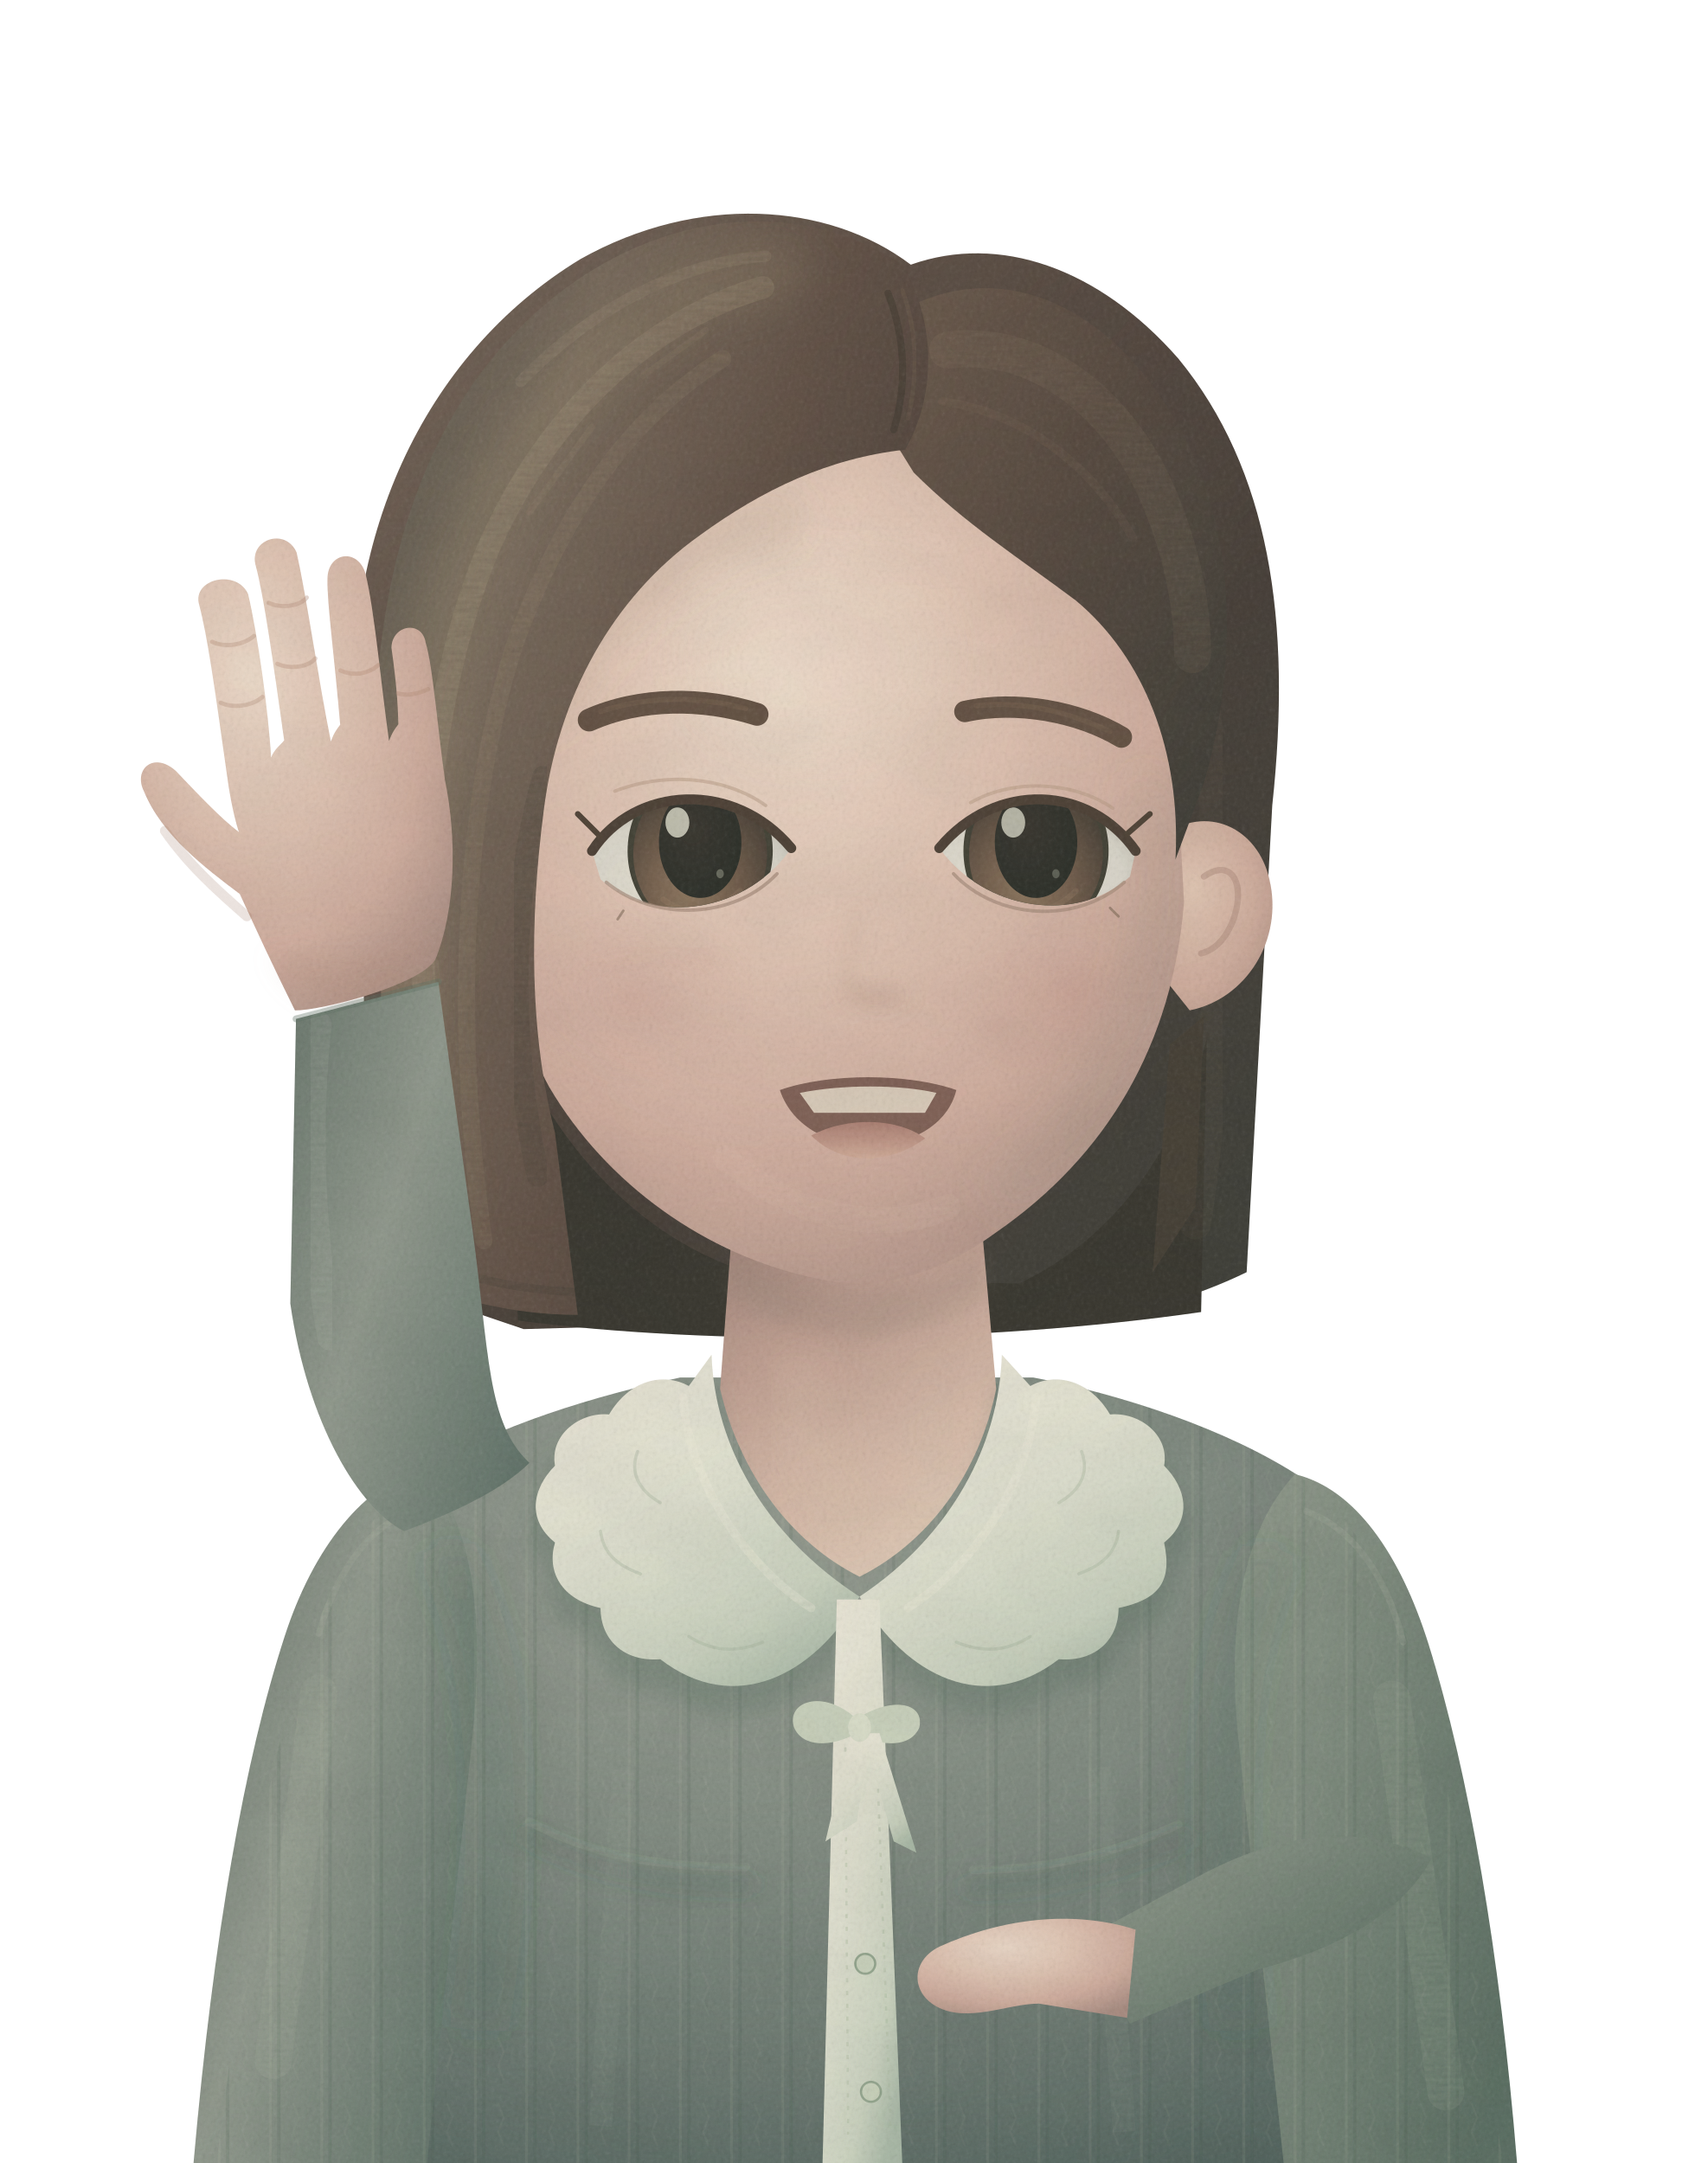
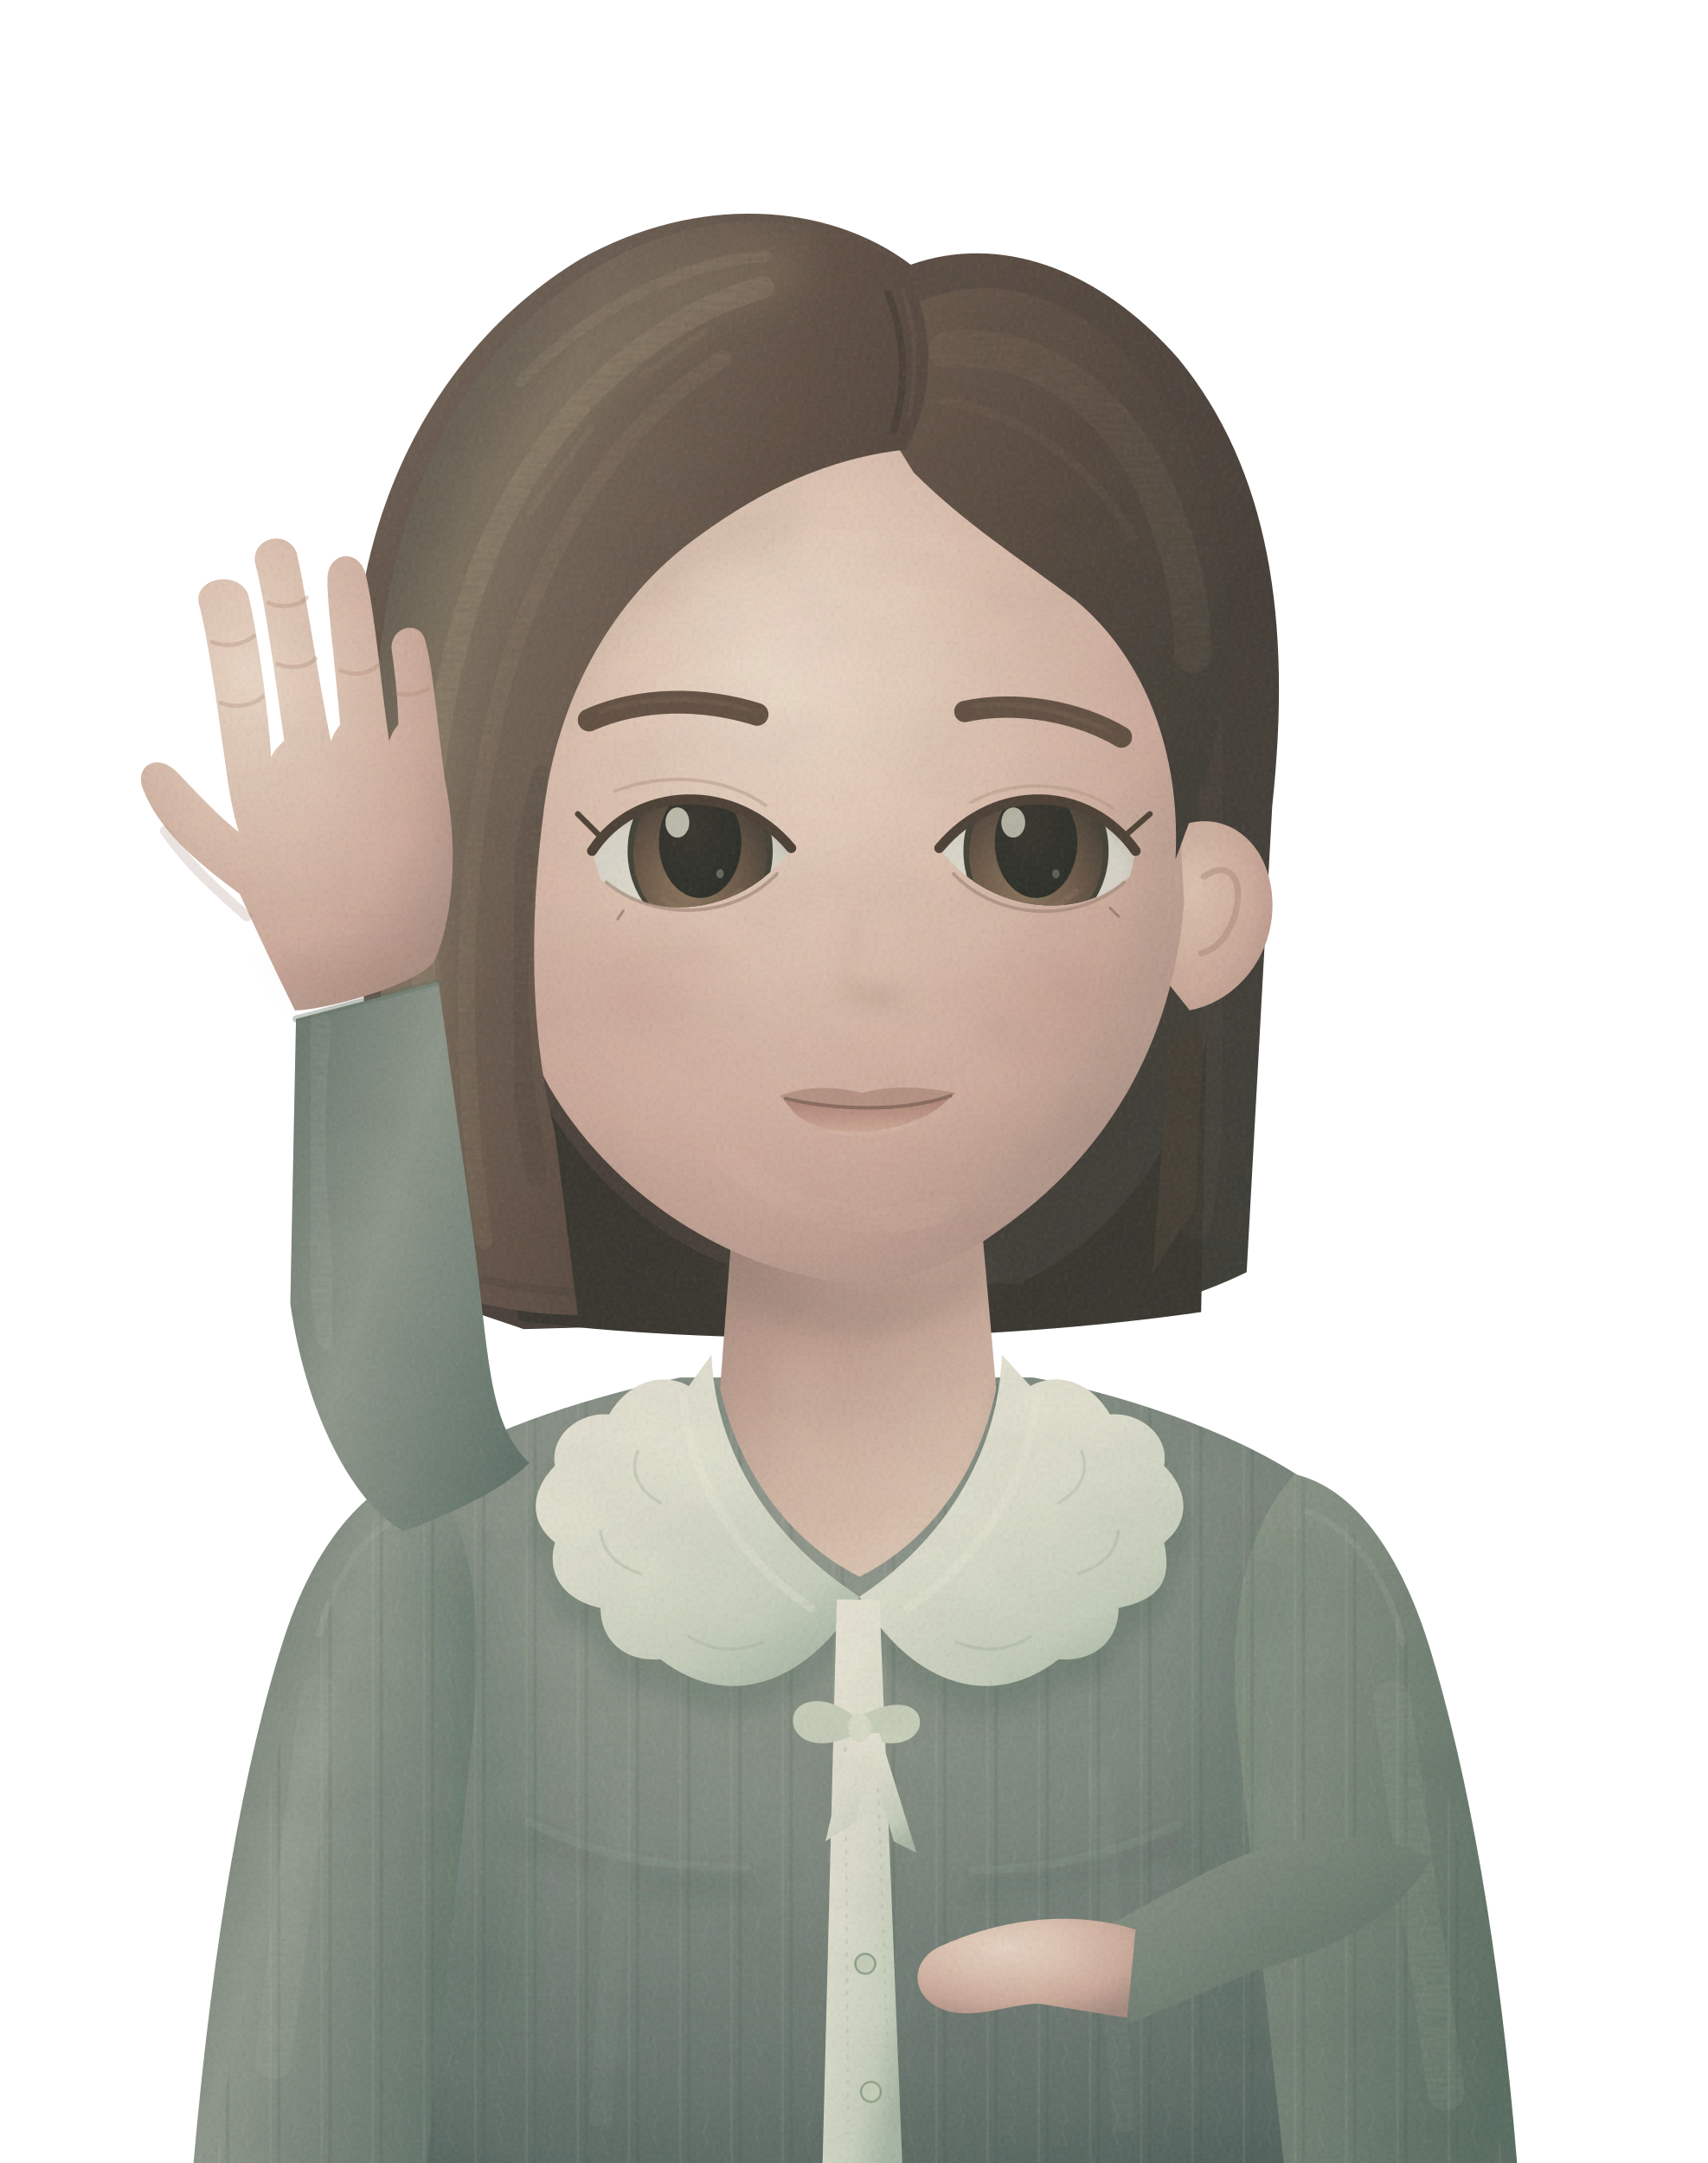
- <svg xmlns="http://www.w3.org/2000/svg" fill="none" aria-labelledby="girlTitle girlDescription" data-character="naughty" data-state="raise" viewBox="0 0 600 760">
+ <svg xmlns="http://www.w3.org/2000/svg" data-character="naughty" data-state="raise" viewBox="0 0 600 760" fill="none" role="img" aria-labelledby="girlTitle girlDescription">
  <defs>
-     <linearGradient id="fp-neck" x1="30%" x2="70%" y1="0%" y2="100%">
+     <radialGradient id="fp-skin" cx="40%" cy="29%" r="81%">
+       <stop stop-color="#ead8c7" />
+       <stop offset=".36" stop-color="#dfc4b3" />
+       <stop offset=".7" stop-color="#cfad9e" />
+       <stop offset="1" stop-color="#aa8e83" />
+     </radialGradient>
+     <linearGradient id="fp-neck" x1="30%" y1="0%" x2="70%" y2="100%">
      <stop stop-color="#a18479" />
      <stop offset=".36" stop-color="#c2a294" />
      <stop offset=".76" stop-color="#d8bdab" />
      <stop offset="1" stop-color="#dfcbb7" />
    </linearGradient>
-     <linearGradient id="fp-hair-back" x1="8%" x2="90%" y1="0%" y2="93%">
+     <radialGradient id="fp-ear" cx="32%" cy="36%" r="86%">
+       <stop stop-color="#dfc4b1" />
+       <stop offset=".6" stop-color="#cfad9d" />
+       <stop offset="1" stop-color="#b49487" />
+     </radialGradient>
+     <linearGradient id="fp-hair-back" x1="8%" y1="0%" x2="90%" y2="93%">
      <stop stop-color="#76675a" />
      <stop offset=".3" stop-color="#5e5046" />
      <stop offset=".67" stop-color="#49413a" />
      <stop offset="1" stop-color="#41413a" />
    </linearGradient>
-     <linearGradient id="fp-hair-left" x1="0%" x2="100%" y1="12%" y2="74%">
+     <linearGradient id="fp-hair-left" x1="0%" y1="12%" x2="100%" y2="74%">
      <stop stop-color="#625e52" />
      <stop offset=".27" stop-color="#77695b" />
      <stop offset=".57" stop-color="#625247" />
      <stop offset=".83" stop-color="#51453d" />
      <stop offset="1" stop-color="#494039" />
    </linearGradient>
-     <linearGradient id="fp-hair-right" x1="0%" x2="100%" y1="0%" y2="85%">
+     <linearGradient id="fp-hair-right" x1="0%" y1="0%" x2="100%" y2="85%">
      <stop stop-color="#6d5c4e" />
      <stop offset=".48" stop-color="#584b41" />
      <stop offset="1" stop-color="#424039" />
    </linearGradient>
-     <linearGradient id="fp-lip" x1="0%" x2="0%" y1="0%" y2="100%">
-       <stop stop-color="#aa7f73" />
-       <stop offset=".5" stop-color="#bd9485" />
-       <stop offset="1" stop-color="#cfab98" />
-     </linearGradient>
-     <linearGradient id="fp-sleeve-left" x1="0%" x2="100%" y1="10%" y2="80%">
-       <stop stop-color="#6e7a70" />
-       <stop offset=".43" stop-color="#91998d" />
-       <stop offset="1" stop-color="#64756b" />
-     </linearGradient>
-     <linearGradient id="fp-sleeve-right" x1="0%" x2="100%" y1="0%" y2="80%">
-       <stop stop-color="#929b8d" />
-       <stop offset=".45" stop-color="#7b887b" />
-       <stop offset="1" stop-color="#5c6f63" />
-     </linearGradient>
-     <linearGradient id="fp-collar" x1="20%" x2="80%" y1="0%" y2="100%">
-       <stop stop-color="#e9e5d6" />
-       <stop offset=".44" stop-color="#dedfce" />
-       <stop offset=".8" stop-color="#c8d0bd" />
-       <stop offset="1" stop-color="#a9b8a6" />
-     </linearGradient>
-     <radialGradient id="fp-skin" cx="40%" cy="29%" r="81%">
-       <stop stop-color="#ead8c7" />
-       <stop offset=".36" stop-color="#dfc4b3" />
-       <stop offset=".7" stop-color="#cfad9e" />
-       <stop offset="1" stop-color="#aa8e83" />
-     </radialGradient>
-     <radialGradient id="fp-ear" cx="32%" cy="36%" r="86%">
-       <stop stop-color="#dfc4b1" />
-       <stop offset=".6" stop-color="#cfad9d" />
-       <stop offset="1" stop-color="#b49487" />
-     </radialGradient>
    <radialGradient id="fp-eye-white" cx="45%" cy="67%" r="80%">
      <stop stop-color="#e6e1d3" />
      <stop offset=".6" stop-color="#d9d5c9" />
      <stop offset="1" stop-color="#aaa89c" />
    </radialGradient>
    <radialGradient id="fp-iris" cx="43%" cy="72%" r="80%">
      <stop stop-color="#8f7961" />
      <stop offset=".4" stop-color="#74604e" />
      <stop offset=".76" stop-color="#53483d" />
      <stop offset="1" stop-color="#393a32" />
    </radialGradient>
    <radialGradient id="fp-pupil" cx="40%" cy="35%" r="85%">
      <stop stop-color="#3b3831" />
      <stop offset="1" stop-color="#2b3029" />
    </radialGradient>
    <radialGradient id="fp-cheek">
      <stop stop-color="#bb8c83" stop-opacity=".3" />
      <stop offset=".5" stop-color="#bc958a" stop-opacity=".13" />
      <stop offset="1" stop-color="#bc958a" stop-opacity="0" />
    </radialGradient>
+     <linearGradient id="fp-lip" x1="0%" y1="0%" x2="0%" y2="100%">
+       <stop stop-color="#aa7f73" />
+       <stop offset=".5" stop-color="#bd9485" />
+       <stop offset="1" stop-color="#cfab98" />
+     </linearGradient>
    <radialGradient id="fp-knit" cx="40%" cy="23%" r="88%">
      <stop stop-color="#969c91" />
      <stop offset=".42" stop-color="#818b81" />
      <stop offset=".75" stop-color="#6b7870" />
      <stop offset="1" stop-color="#53645e" />
    </radialGradient>
-     <clipPath id="fp-face-clip">
-       <path d="M183 244c7-49 52-86 110-89 57-2 105 35 119 87l4 75c-4 50-27 89-66 116-22 16-43 21-64 16-38-8-73-33-93-67-17-30-17-91-10-138" />
-     </clipPath>
-     <clipPath id="fp-left-eye">
-       <path d="M208 299c15-23 50-25 70-1-15 22-47 28-67 11Z" />
-     </clipPath>
-     <clipPath id="fp-right-eye">
-       <path d="M330 298c20-24 53-22 69 1l-2 9c-19 17-51 12-67-10" />
-     </clipPath>
-     <clipPath id="fp-body-clip">
-       <path d="M239 484c-28 6-66 17-90 33-30 21-47 69-58 130L76 760h452l-16-113c-11-60-25-106-55-128-26-17-63-29-94-35Z" />
-     </clipPath>
-     <clipPath id="fp-hair-left-clip">
-       <path d="M317 93c-38-25-89-19-129 17-45 41-60 106-56 181l5 156c20 9 42 15 66 15l-8-64c-9-35-9-74-4-113 5-40 24-75 55-97 22-16 45-27 72-30 11-19 11-45-1-65" />
-     </clipPath>
-     <filter id="fp-soft" width="180%" height="180%" x="-40%" y="-40%">
+     <linearGradient id="fp-sleeve-left" x1="0%" y1="10%" x2="100%" y2="80%">
+       <stop stop-color="#6e7a70" />
+       <stop offset=".43" stop-color="#91998d" />
+       <stop offset="1" stop-color="#64756b" />
+     </linearGradient>
+     <linearGradient id="fp-sleeve-right" x1="0%" y1="0%" x2="100%" y2="80%">
+       <stop stop-color="#929b8d" />
+       <stop offset=".45" stop-color="#7b887b" />
+       <stop offset="1" stop-color="#5c6f63" />
+     </linearGradient>
+     <linearGradient id="fp-collar" x1="20%" y1="0%" x2="80%" y2="100%">
+       <stop stop-color="#e9e5d6" />
+       <stop offset=".44" stop-color="#dedfce" />
+       <stop offset=".8" stop-color="#c8d0bd" />
+       <stop offset="1" stop-color="#a9b8a6" />
+     </linearGradient>
+     <filter id="fp-soft" x="-40%" y="-40%" width="180%" height="180%">
      <feGaussianBlur stdDeviation="3.5" />
    </filter>
-     <filter id="fp-wash" width="180%" height="180%" x="-40%" y="-40%">
+     <filter id="fp-wash" x="-40%" y="-40%" width="180%" height="180%">
      <feGaussianBlur stdDeviation="8" />
    </filter>
-     <filter id="fp-paper" width="106%" height="106%" x="-3%" y="-3%" color-interpolation-filters="sRGB">
-       <feTurbulence baseFrequency=".72" numOctaves="3" result="fine" seed="26" type="fractalNoise" />
-       <feColorMatrix in="fine" result="mono" type="saturate" values="0" />
+     <filter id="fp-paper" x="-3%" y="-3%" width="106%" height="106%" color-interpolation-filters="sRGB">
+       <feTurbulence type="fractalNoise" baseFrequency=".72" numOctaves="3" seed="26" result="fine" />
+       <feColorMatrix in="fine" type="saturate" values="0" result="mono" />
      <feComponentTransfer in="mono" result="lightGrain">
-         <feFuncA slope=".12" type="linear" />
+         <feFuncA type="linear" slope=".12" />
      </feComponentTransfer>
      <feComposite in="lightGrain" in2="SourceGraphic" operator="in" result="clippedGrain" />
      <feBlend in="SourceGraphic" in2="clippedGrain" mode="soft-light" />
    </filter>
-     <filter id="fp-dry" width="120%" height="140%" x="-10%" y="-20%" color-interpolation-filters="sRGB">
-       <feTurbulence baseFrequency=".12 .7" numOctaves="2" result="brush" seed="14" type="fractalNoise" />
-       <feColorMatrix in="brush" result="brushAlpha" type="luminanceToAlpha" />
+     <filter id="fp-dry" x="-10%" y="-20%" width="120%" height="140%" color-interpolation-filters="sRGB">
+       <feTurbulence type="fractalNoise" baseFrequency=".12 .7" numOctaves="2" seed="14" result="brush" />
+       <feColorMatrix in="brush" type="luminanceToAlpha" result="brushAlpha" />
      <feComposite in="SourceGraphic" in2="brushAlpha" operator="in" />
    </filter>
-     <filter id="fp-pigment" width="106%" height="106%" x="-3%" y="-3%" color-interpolation-filters="sRGB">
-       <feTurbulence baseFrequency=".025 .04" numOctaves="3" result="cloud" seed="19" type="fractalNoise" />
-       <feColorMatrix in="cloud" result="cloudMono" type="saturate" values="0" />
+     <filter id="fp-pigment" x="-3%" y="-3%" width="106%" height="106%" color-interpolation-filters="sRGB">
+       <feTurbulence type="fractalNoise" baseFrequency=".025 .04" numOctaves="3" seed="19" result="cloud" />
+       <feColorMatrix in="cloud" type="saturate" values="0" result="cloudMono" />
      <feComponentTransfer in="cloudMono" result="thinWash">
-         <feFuncA slope=".07" type="linear" />
+         <feFuncA type="linear" slope=".07" />
      </feComponentTransfer>
      <feComposite in="thinWash" in2="SourceGraphic" operator="in" result="clippedWash" />
      <feBlend in="SourceGraphic" in2="clippedWash" mode="multiply" />
    </filter>
+     <clipPath id="fp-face-clip">
+       <path d="M183 244C190 195 235 158 293 155C350 153 398 190 412 242L416 317C412 367 389 406 350 433C328 449 307 454 286 449C248 441 213 416 193 382C176 352 176 291 183 244Z" />
+     </clipPath>
+     <clipPath id="fp-left-eye">
+       <path d="M208 299C223 276 258 274 278 298C263 320 231 326 211 309Z" />
+     </clipPath>
+     <clipPath id="fp-right-eye">
+       <path d="M330 298C350 274 383 276 399 299L397 308C378 325 346 320 330 298Z" />
+     </clipPath>
+     <clipPath id="fp-body-clip">
+       <path d="M239 484C211 490 173 501 149 517C119 538 102 586 91 647L76 760H528L512 647C501 587 487 541 457 519C431 502 394 490 363 484Z" />
+     </clipPath>
+     <clipPath id="fp-hair-left-clip">
+       <path d="M317 93C279 68 228 74 188 110C143 151 128 216 132 291L137 447C157 456 179 462 203 462L195 398C186 363 186 324 191 285C196 245 215 210 246 188C268 172 291 161 318 158C329 139 329 113 317 93Z" />
+     </clipPath>
    <pattern id="fp-knit-stitch" width="18" height="23" patternUnits="userSpaceOnUse">
-       <path stroke="#d5d7c4" stroke-opacity=".08" d="M5 0v23" />
-       <path stroke="#435a4b" stroke-opacity=".13" stroke-width="1.2" d="M8 0v23" />
-       <path stroke="#d1d5bf" stroke-opacity=".055" stroke-width=".7" d="m13 3 2 5-2 5 2 5" />
+       <path d="M5 0V23" stroke="#d5d7c4" stroke-opacity=".08" stroke-width="1" />
+       <path d="M8 0V23" stroke="#435a4b" stroke-opacity=".13" stroke-width="1.2" />
+       <path d="M13 3L15 8L13 13L15 18" stroke="#d1d5bf" stroke-opacity=".055" stroke-width=".7" />
    </pattern>
  </defs>
  <g id="desk" style="display:none">
-     <path fill="#b9b8a9" d="M18 684h564l18 34H0Z" />
-     <path fill="#919c8d" d="M0 718h600v23H0Z" />
-     <path stroke="#e4dfcf" stroke-opacity=".65" stroke-width="3" d="M24 684h552" />
+     <path d="M18 684H582L600 718H0Z" fill="#b9b8a9" />
+     <path d="M0 718H600V741H0Z" fill="#919c8d" />
+     <path d="M24 684H576" stroke="#e4dfcf" stroke-opacity=".65" stroke-width="3" />
  </g>
  <g filter="url(#fp-paper)">
    <g filter="url(#fp-pigment)">
-       <path fill="url(#fp-hair-back)" d="M125 262c-6-71 23-137 79-171 41-23 87-20 116 2 31-11 66 1 94 33 32 39 40 92 33 157l-9 164c-33 16-72 22-113 16l-141 4-53-18Z" />
-       <path fill="#3b3931" d="M176 354c15 47 52 86 95 95l87 2c34-16 56-48 66-86l-2 96c-76 11-171 12-240 3Z" />
-       <path stroke="#8f7e65" stroke-linecap="round" stroke-opacity=".13" stroke-width="11" d="M416 211c16 66 15 144 4 219" filter="url(#fp-dry)" />
+       <path d="M125 262C119 191 148 125 204 91C245 68 291 71 320 93C351 82 386 94 414 126C446 165 454 218 447 283L438 447C405 463 366 469 325 463L184 467L131 449Z" fill="url(#fp-hair-back)" />
+       <path d="M176 354C191 401 228 440 271 449L358 451C392 435 414 403 424 365L422 461C346 472 251 473 182 464Z" fill="#3b3931" />
+       <path d="M416 211C432 277 431 355 420 430" stroke="#8f7e65" stroke-opacity=".13" stroke-width="11" stroke-linecap="round" filter="url(#fp-dry)" />
      <g id="body">
-         <path fill="url(#fp-knit)" d="M239 484c-28 6-66 17-90 33-30 21-47 69-58 130L76 760h452l-16-113c-11-60-25-106-55-128-26-17-63-29-94-35Z" />
-         <path fill="url(#fp-sleeve-left)" d="M149 516c-21 5-39 28-49 59-14 43-25 105-32 185h82l16-150c4-40 1-74-17-94" />
-         <path fill="url(#fp-sleeve-right)" d="M455 518c21 5 37 28 47 60 14 45 25 108 31 182h-82l-16-150c-4-40 2-73 20-92" />
+         <path d="M239 484C211 490 173 501 149 517C119 538 102 586 91 647L76 760H528L512 647C501 587 487 541 457 519C431 502 394 490 363 484Z" fill="url(#fp-knit)" />
+         <path d="M149 516C128 521 110 544 100 575C86 618 75 680 68 760H150L166 610C170 570 167 536 149 516Z" fill="url(#fp-sleeve-left)" />
+         <path d="M455 518C476 523 492 546 502 578C516 623 527 686 533 760H451L435 610C431 570 437 537 455 518Z" fill="url(#fp-sleeve-right)" />
        <g clip-path="url(#fp-body-clip)">
-           <path fill="url(#fp-knit-stitch)" d="M70 486h470v274H70Z" />
-           <path stroke="#405b4e" stroke-opacity=".19" stroke-width="14" d="M156 544c22 43 22 105 12 169m279-168c-21 41-20 104-11 168" filter="url(#fp-wash)" />
-           <path stroke="#40584b" stroke-linecap="round" stroke-opacity=".19" stroke-width="6" d="M186 645c26 14 51 17 77 17m78 1c28 0 52-7 75-17" filter="url(#fp-soft)" />
-           <path stroke="#c0c8b4" stroke-linecap="round" stroke-opacity=".18" stroke-width="3" d="M186 640c26 14 52 16 76 16m80 1c27 0 50-6 72-16" filter="url(#fp-dry)" />
-           <path stroke="#c0c8b4" stroke-opacity=".1" stroke-width="8" d="m219 622-8 125m175-126 9 128" filter="url(#fp-dry)" />
-           <path stroke="#bac3ac" stroke-linecap="round" stroke-opacity=".2" stroke-width="13" d="M112 595 96 724m393-127 19 138" filter="url(#fp-dry)" />
-         </g>
-         <path stroke="#c4cbb7" stroke-linecap="round" stroke-opacity=".26" stroke-width="2.2" d="M112 574c7-24 19-39 35-44m346 47c-6-24-18-40-34-46" filter="url(#fp-dry)" />
-         <path fill="url(#fp-neck)" d="m258 421-5 67c7 30 25 54 49 66 24-12 42-36 48-66l-6-68Z" />
-         <path fill="#82776b" d="M258 440c23 17 65 18 87-1l2 14c-23 22-65 21-91 2Z" filter="url(#fp-soft)" opacity=".19" />
-         <path stroke="#e7d4bc" stroke-linecap="round" stroke-opacity=".2" stroke-width="13" d="M279 485c3 20 9 36 20 49" filter="url(#fp-wash)" />
-         <path stroke="#b7bea5" stroke-opacity=".12" stroke-width="11" d="m331 486-10 38" filter="url(#fp-wash)" />
-         <path fill="#435e50" d="M250 480c3 32 20 62 52 84-16 29-46 43-72 23-12 2-22-7-22-18-14-3-19-14-16-24-10-8-8-19-1-27-1-11 10-21 20-19 8-13 21-14 29-9Z" filter="url(#fp-soft)" opacity=".22" transform="translate(1 6)" />
-         <path fill="#435e50" d="M352 480c-3 32-19 62-50 84 16 29 46 43 72 23 12 2 22-7 22-18 14-3 19-14 16-24 10-8 8-19 1-27 1-11-10-21-20-19-8-13-21-14-29-9Z" filter="url(#fp-soft)" opacity=".22" transform="translate(-1 6)" />
-         <path fill="url(#fp-collar)" d="M250 476c1 31 18 63 52 85-16 28-44 42-70 22-13 1-21-7-21-18-14-3-19-13-16-23-10-8-8-19 0-27-2-11 9-19 19-18 7-12 19-15 28-10Z" />
-         <path fill="url(#fp-collar)" d="M352 476c-1 31-17 63-50 85 16 28 44 42 70 22 13 1 21-7 21-18 14-3 19-9 16-23 10-8 8-19 0-27 2-11-9-19-19-18-7-12-19-15-28-10Z" />
-         <path stroke="#f0ecdb" stroke-linecap="round" stroke-opacity=".52" stroke-width="3" d="M240 491c2 27 19 57 45 74m79-74c-2 27-19 57-45 74" filter="url(#fp-dry)" />
-         <path stroke="#a3b09a" stroke-linecap="round" stroke-opacity=".34" stroke-width="1.1" d="M224 510c-3 8 1 14 8 18m-21 10c1 8 6 12 14 15m17 22c8 5 16 6 26 2m112-67c3 8-1 14-8 18m21 10c-1 8-6 12-14 15m-17 22c-8 5-16 6-26 2" />
-         <path fill="url(#fp-collar)" d="M294 562h15l8 198h-28Z" />
-         <path stroke="#9fb095" stroke-dasharray="1.5 3" stroke-opacity=".32" stroke-width=".8" d="m297 614 1 136m10-135 5 135" />
-         <path fill="#c9d1bc" d="M301 604c-12-11-25-6-22 3 3 7 13 7 22 2 9 5 19 5 22-2 2-9-10-11-22-3" />
-         <path fill="url(#fp-collar)" d="m299 609-9 38 11-7 4-25 9 32 8 4-13-42Z" />
-         <ellipse cx="302" cy="607" fill="#d9ddc9" rx="4" ry="5" />
+           <path d="M70 486H540V760H70Z" fill="url(#fp-knit-stitch)" />
+           <path d="M156 544C178 587 178 649 168 713M447 545C426 586 427 649 436 713" stroke="#405b4e" stroke-opacity=".19" stroke-width="14" filter="url(#fp-wash)" />
+           <path d="M186 645C212 659 237 662 263 662M341 663C369 663 393 656 416 646" stroke="#40584b" stroke-opacity=".19" stroke-width="6" stroke-linecap="round" filter="url(#fp-soft)" />
+           <path d="M186 640C212 654 238 656 262 656M342 657C369 657 392 651 414 641" stroke="#c0c8b4" stroke-opacity=".18" stroke-width="3" stroke-linecap="round" filter="url(#fp-dry)" />
+           <path d="M219 622L211 747M386 621L395 749" stroke="#c0c8b4" stroke-opacity=".1" stroke-width="8" filter="url(#fp-dry)" />
+           <path d="M112 595L96 724M489 597L508 735" stroke="#bac3ac" stroke-opacity=".2" stroke-width="13" stroke-linecap="round" filter="url(#fp-dry)" />
+         </g>
+         <path d="M112 574C119 550 131 535 147 530M493 577C487 553 475 537 459 531" stroke="#c4cbb7" stroke-opacity=".26" stroke-width="2.2" stroke-linecap="round" filter="url(#fp-dry)" />
+         <path d="M258 421L253 488C260 518 278 542 302 554C326 542 344 518 350 488L344 420Z" fill="url(#fp-neck)" />
+         <path d="M258 440C281 457 323 458 345 439L347 453C324 475 282 474 256 455Z" fill="#82776b" opacity=".19" filter="url(#fp-soft)" />
+         <path d="M279 485C282 505 288 521 299 534" stroke="#e7d4bc" stroke-opacity=".2" stroke-width="13" stroke-linecap="round" filter="url(#fp-wash)" />
+         <path d="M331 486L321 524" stroke="#b7bea5" stroke-opacity=".12" stroke-width="11" filter="url(#fp-wash)" />
+         <path d="M250 480C253 512 270 542 302 564C286 593 256 607 230 587C218 589 208 580 208 569C194 566 189 555 192 545C182 537 184 526 191 518C190 507 201 497 211 499C219 486 232 485 240 490Z" fill="#435e50" opacity=".22" transform="translate(1 6)" filter="url(#fp-soft)" />
+         <path d="M352 480C349 512 333 542 302 564C318 593 348 607 374 587C386 589 396 580 396 569C410 566 415 555 412 545C422 537 420 526 413 518C414 507 403 497 393 499C385 486 372 485 364 490Z" fill="#435e50" opacity=".22" transform="translate(-1 6)" filter="url(#fp-soft)" />
+         <path d="M250 476C251 507 268 539 302 561C286 589 258 603 232 583C219 584 211 576 211 565C197 562 192 552 195 542C185 534 187 523 195 515C193 504 204 496 214 497C221 485 233 482 242 487Z" fill="url(#fp-collar)" />
+         <path d="M352 476C351 507 335 539 302 561C318 589 346 603 372 583C385 584 393 576 393 565C407 562 412 556 409 542C419 534 417 523 409 515C411 504 400 496 390 497C383 485 371 482 362 487Z" fill="url(#fp-collar)" />
+         <path d="M240 491C242 518 259 548 285 565M364 491C362 518 345 548 319 565" stroke="#f0ecdb" stroke-opacity=".52" stroke-width="3" stroke-linecap="round" filter="url(#fp-dry)" />
+         <path d="M224 510C221 518 225 524 232 528M211 538C212 546 217 550 225 553M242 575C250 580 258 581 268 577M380 510C383 518 379 524 372 528M393 538C392 546 387 550 379 553M362 575C354 580 346 581 336 577" stroke="#a3b09a" stroke-opacity=".34" stroke-width="1.1" stroke-linecap="round" />
+         <path d="M294 562H309L317 760H289Z" fill="url(#fp-collar)" />
+         <path d="M297 614L298 750M308 615L313 750" stroke="#9fb095" stroke-opacity=".32" stroke-width=".8" stroke-dasharray="1.5 3" />
+         <path d="M301 604C289 593 276 598 279 607C282 614 292 614 301 609C310 614 320 614 323 607C325 598 313 596 301 604Z" fill="#c9d1bc" />
+         <path d="M299 609L290 647L301 640L305 615L314 647L322 651L309 609Z" fill="url(#fp-collar)" />
+         <ellipse cx="302" cy="607" rx="4" ry="5" fill="#d9ddc9" />
        <circle cx="304" cy="690" r="3.5" fill="#c7d0ba" stroke="#94a58e" stroke-width=".8" />
        <circle cx="306" cy="735" r="3.5" fill="#c7d0ba" stroke="#94a58e" stroke-width=".8" />
      </g>
      <g id="arm-down" style="display:none">
-         <path fill="url(#fp-sleeve-left)" d="M101 690c27-14 57-8 85 8l37 20-16 30-45-19c-27-7-50-19-61-39" />
-         <path fill="url(#fp-skin)" d="M205 715c22-7 47-4 69 6 10 5 10 16 1 21-11 6-25-1-36-1l-31 5Z" />
-         <path fill="url(#fp-sleeve-right)" d="M503 690c-27-14-57-8-85 8l-37 20 16 30 45-19c27-7 50-19 61-39" />
-         <path fill="url(#fp-skin)" d="M399 715c-22-7-47-4-69 6-10 5-10 16-1 21 11 6 25-1 36-1l31 5Z" />
-       </g>
+         <path d="M101 690C128 676 158 682 186 698L223 718L207 748L162 729C135 722 112 710 101 690Z" fill="url(#fp-sleeve-left)" />
+         <path d="M205 715C227 708 252 711 274 721C284 726 284 737 275 742C264 748 250 741 239 741L208 746Z" fill="url(#fp-skin)" />
+         <path d="M503 690C476 676 446 682 418 698L381 718L397 748L442 729C469 722 492 710 503 690Z" fill="url(#fp-sleeve-right)" />
+         <path d="M399 715C377 708 352 711 330 721C320 726 320 737 329 742C340 748 354 741 365 741L396 746Z" fill="url(#fp-skin)" />
+       </g>
+       <g id="arm-raise-placeholder" style="display:none" />
      <g id="head">
-         <path fill="url(#fp-ear)" d="M408 294c16-12 34-3 38 15 5 21-8 42-28 46l-12-15Z" />
-         <path stroke="#ac8a7b" stroke-linecap="round" stroke-opacity=".48" stroke-width="2.2" d="M423 308c10-7 15 3 10 16-3 7-7 10-11 11" />
-         <path fill="url(#fp-skin)" d="M183 244c7-49 52-86 110-89 57-2 105 35 119 87l4 75c-4 50-27 89-66 116-22 16-43 21-64 16-38-8-73-33-93-67-17-30-17-91-10-138" />
+         <path d="M408 294C424 282 442 291 446 309C451 330 438 351 418 355L406 340Z" fill="url(#fp-ear)" />
+         <path d="M423 308C433 301 438 311 433 324C430 331 426 334 422 335" stroke="#ac8a7b" stroke-opacity=".48" stroke-width="2.2" stroke-linecap="round" />
+         <path d="M183 244C190 195 235 158 293 155C350 153 398 190 412 242L416 317C412 367 389 406 350 433C328 449 307 454 286 449C248 441 213 416 193 382C176 352 176 291 183 244Z" fill="url(#fp-skin)" />
        <g clip-path="url(#fp-face-clip)">
-           <path stroke="#998470" stroke-linecap="round" stroke-opacity=".18" stroke-width="15" d="M191 248c16-33 47-57 83-66" filter="url(#fp-wash)" />
-           <path stroke="#798473" stroke-linecap="round" stroke-opacity=".14" stroke-width="15" d="M403 281c11 54-10 110-48 137" filter="url(#fp-wash)" />
-           <ellipse cx="286" cy="230" fill="#eee1cd" filter="url(#fp-wash)" opacity=".19" rx="46" ry="35" />
-           <ellipse cx="223" cy="350" fill="url(#fp-cheek)" rx="44" ry="33" />
-           <ellipse cx="377" cy="349" fill="url(#fp-cheek)" rx="41" ry="32" />
-           <path stroke="#cfaa98" stroke-linecap="round" stroke-opacity=".18" stroke-width="11" d="M211 340c10-6 23-7 35-3m112 1c12-4 25-1 33 4" filter="url(#fp-dry)" />
-           <path stroke="#e5cbb5" stroke-linecap="round" stroke-opacity=".16" stroke-width="9" d="M255 407c21 19 54 28 78 17" filter="url(#fp-dry)" />
-           <path stroke="#f0e0c8" stroke-linecap="round" stroke-opacity=".15" stroke-width="8" d="M286 189c16-3 33-1 46 4" filter="url(#fp-dry)" />
-         </g>
-         <path stroke="#655345" stroke-linecap="round" stroke-width="8" d="M207 253c18-8 40-8 59-2" />
-         <path stroke="#655345" stroke-linecap="round" stroke-width="7.5" d="M339 250c18-4 40 0 55 9" />
-         <path stroke="#a58b6d" stroke-linecap="round" stroke-opacity=".26" stroke-width="1.8" d="M211 250c18-6 36-5 51-1m81-1c18-2 34 3 47 9" filter="url(#fp-dry)" />
-         <g id="eyes">
-           <path fill="url(#fp-eye-white)" d="M208 299c15-23 50-25 70-1-15 22-47 28-67 11Z" />
+           <path d="M191 248C207 215 238 191 274 182" stroke="#998470" stroke-opacity=".18" stroke-width="15" stroke-linecap="round" filter="url(#fp-wash)" />
+           <path d="M403 281C414 335 393 391 355 418" stroke="#798473" stroke-opacity=".14" stroke-width="15" stroke-linecap="round" filter="url(#fp-wash)" />
+           <ellipse cx="286" cy="230" rx="46" ry="35" fill="#eee1cd" opacity=".19" filter="url(#fp-wash)" />
+           <ellipse cx="223" cy="350" rx="44" ry="33" fill="url(#fp-cheek)" />
+           <ellipse cx="377" cy="349" rx="41" ry="32" fill="url(#fp-cheek)" />
+           <path d="M211 340C221 334 234 333 246 337M358 338C370 334 383 337 391 342" stroke="#cfaa98" stroke-opacity=".18" stroke-width="11" stroke-linecap="round" filter="url(#fp-dry)" />
+           <path d="M255 407C276 426 309 435 333 424" stroke="#e5cbb5" stroke-opacity=".16" stroke-width="9" stroke-linecap="round" filter="url(#fp-dry)" />
+           <path d="M286 189C302 186 319 188 332 193" stroke="#f0e0c8" stroke-opacity=".15" stroke-width="8" stroke-linecap="round" filter="url(#fp-dry)" />
+         </g>
+         <path d="M207 253C225 245 247 245 266 251" stroke="#655345" stroke-width="8" stroke-linecap="round" />
+         <path d="M339 250C357 246 379 250 394 259" stroke="#655345" stroke-width="7.5" stroke-linecap="round" />
+         <path d="M211 250C229 244 247 245 262 249M343 248C361 246 377 251 390 257" stroke="#a58b6d" stroke-opacity=".26" stroke-width="1.8" stroke-linecap="round" filter="url(#fp-dry)" />
+         <g id="eyes" style="display:inline">
+           <path d="M208 299C223 276 258 274 278 298C263 320 231 326 211 309Z" fill="url(#fp-eye-white)" />
          <g clip-path="url(#fp-left-eye)">
-             <ellipse cx="246" cy="299" fill="#454438" rx="25.5" ry="29" />
-             <ellipse cx="246" cy="300" fill="url(#fp-iris)" rx="23.5" ry="27" />
-             <ellipse cx="246" cy="296" fill="url(#fp-pupil)" rx="14.5" ry="19.5" />
-             <path stroke="#b69a79" stroke-linecap="round" stroke-opacity=".34" stroke-width="2" d="M233 316c8 6 18 6 27-3" filter="url(#fp-dry)" />
-             <ellipse cx="238" cy="289" fill="#e5e4d2" opacity=".78" rx="4.2" ry="5.3" />
-             <ellipse cx="253" cy="307" fill="#c9cbb7" opacity=".36" rx="1.3" ry="1.6" />
+             <ellipse cx="246" cy="299" rx="25.5" ry="29" fill="#454438" />
+             <ellipse cx="246" cy="300" rx="23.5" ry="27" fill="url(#fp-iris)" />
+             <ellipse cx="246" cy="296" rx="14.5" ry="19.5" fill="url(#fp-pupil)" />
+             <path d="M233 316C241 322 251 322 260 313" stroke="#b69a79" stroke-opacity=".34" stroke-width="2" stroke-linecap="round" filter="url(#fp-dry)" />
+             <ellipse cx="238" cy="289" rx="4.2" ry="5.3" fill="#e5e4d2" opacity=".78" />
+             <ellipse cx="253" cy="307" rx="1.3" ry="1.6" fill="#c9cbb7" opacity=".36" />
          </g>
-           <path fill="url(#fp-eye-white)" d="M330 298c20-24 53-22 69 1l-2 9c-19 17-51 12-67-10" />
+           <path d="M330 298C350 274 383 276 399 299L397 308C378 325 346 320 330 298Z" fill="url(#fp-eye-white)" />
          <g clip-path="url(#fp-right-eye)">
-             <ellipse cx="364" cy="299" fill="#454438" rx="25.5" ry="29" />
-             <ellipse cx="364" cy="300" fill="url(#fp-iris)" rx="23.5" ry="27" />
-             <ellipse cx="364" cy="296" fill="url(#fp-pupil)" rx="14.5" ry="19.5" />
-             <path stroke="#b69a79" stroke-linecap="round" stroke-opacity=".34" stroke-width="2" d="M351 316c8 6 18 6 27-3" filter="url(#fp-dry)" />
-             <ellipse cx="356" cy="289" fill="#e5e4d2" opacity=".73" rx="4.2" ry="5.3" />
-             <ellipse cx="371" cy="307" fill="#c9cbb7" opacity=".3" rx="1.3" ry="1.6" />
+             <ellipse cx="364" cy="299" rx="25.5" ry="29" fill="#454438" />
+             <ellipse cx="364" cy="300" rx="23.5" ry="27" fill="url(#fp-iris)" />
+             <ellipse cx="364" cy="296" rx="14.5" ry="19.5" fill="url(#fp-pupil)" />
+             <path d="M351 316C359 322 369 322 378 313" stroke="#b69a79" stroke-opacity=".34" stroke-width="2" stroke-linecap="round" filter="url(#fp-dry)" />
+             <ellipse cx="356" cy="289" rx="4.2" ry="5.3" fill="#e5e4d2" opacity=".73" />
+             <ellipse cx="371" cy="307" rx="1.3" ry="1.6" fill="#c9cbb7" opacity=".3" />
          </g>
-           <path stroke="#4f4338" stroke-linecap="round" stroke-width="3.5" d="M208 299c15-23 50-25 70-1m52 0c20-24 53-22 69 1" />
-           <path stroke="#514538" stroke-linecap="round" stroke-width="2" d="m211 294-8-8m193 7 8-7" />
-           <path stroke="#a78d7c" stroke-linecap="round" stroke-opacity=".7" stroke-width="1.2" d="M213 310c17 14 45 13 60-3m62 0c15 16 43 18 60 3" />
-           <path stroke="#b79b85" stroke-linecap="round" stroke-opacity=".5" stroke-width="1.2" d="M216 278c18-7 39-5 53 5m72-1c16-9 37-7 50 2" />
-           <path stroke="#6b5948" stroke-linecap="round" stroke-opacity=".48" stroke-width=".9" d="m219 320-2 3m173-4 3 3" />
-         </g>
-         <path stroke="#a88d7a" stroke-linecap="round" stroke-opacity=".38" stroke-width="2" d="M302 319c-3 12-5 22-4 28 5 5 12 5 18 2" filter="url(#fp-soft)" />
-         <ellipse cx="307" cy="350" fill="#ab8c7b" filter="url(#fp-soft)" opacity=".2" rx="12" ry="4" />
-         <path stroke="#e9d5bd" stroke-linecap="round" stroke-opacity=".45" stroke-width="3" d="M300 343h8" filter="url(#fp-dry)" />
-         <g id="mouth-open" style="display:inline">
-           <path fill="#806257" d="M274 383c17-6 45-6 62 0-6 25-53 27-62 0" />
-           <path fill="#e8dcc9" d="M281 384c15-3 35-3 48 0l-4 7h-39Z" opacity=".85" />
-           <path fill="url(#fp-lip)" d="M285 399c13-7 31-6 40 1-12 9-29 10-40-1" />
-         </g>
-         <g id="mouth-closed" style="display:none">
-           <path fill="#aa8576" d="M274 385c11-4 20-3 29-1 11-3 22-2 33 0-12 9-50 12-62 1" opacity=".65" />
-           <path fill="url(#fp-lip)" d="M275 386c19 5 42 5 60-2-9 13-41 20-56 7Z" />
-           <path stroke="#8b6e60" stroke-linecap="round" stroke-width="1.25" d="M276 386c17 4 41 5 58-1" />
-           <path stroke="#dfbfaa" stroke-linecap="round" stroke-opacity=".48" stroke-width="1.7" d="M291 397c11 3 23 1 31-3" filter="url(#fp-dry)" />
-           <path stroke="#e3cbb3" stroke-linecap="round" stroke-opacity=".22" stroke-width="4" d="M295 421c8 2 18 1 25-1" filter="url(#fp-soft)" />
-         </g>
-         <path fill="url(#fp-hair-right)" d="M317 109c33-18 67-3 89 28 26 35 32 86 17 138l-10 27c2-38-11-71-35-91-20-15-39-27-57-45l-13-21Z" />
-         <path stroke="#b4a080" stroke-linecap="round" stroke-opacity=".16" stroke-width="13" d="M333 123c31-4 59 18 73 49 8 18 13 38 13 58" filter="url(#fp-dry)" />
-         <path stroke="#a99171" stroke-linecap="round" stroke-opacity=".15" stroke-width="3" d="M331 141c29 4 53 23 67 48" filter="url(#fp-dry)" />
-         <path fill="#474137" d="m423 357-3 67-15 23 6-80Z" />
-         <path fill="url(#fp-hair-left)" d="M317 93c-38-25-89-19-129 17-45 41-60 106-56 181l5 156c20 9 42 15 66 15l-8-64c-9-35-9-74-4-113 5-40 24-75 55-97 22-16 45-27 72-30 11-19 11-45-1-65" />
-         <g stroke-linecap="round" clip-path="url(#fp-hair-left-clip)">
-           <path stroke="#bbac8b" stroke-opacity=".2" stroke-width="18" d="M152 421c-13-93-8-181 19-240 23-48 61-80 103-86" filter="url(#fp-wash)" />
-           <path stroke="#c7b896" stroke-opacity=".27" stroke-width="8" d="M155 424c-12-92-7-173 16-230 21-49 58-82 97-93" filter="url(#fp-dry)" />
-           <path stroke="#ac987a" stroke-opacity=".23" stroke-width="6" d="M170 436c-11-77-7-155 11-210 17-47 41-80 73-100" filter="url(#fp-dry)" />
-           <path stroke="#393a31" stroke-opacity=".3" stroke-width="8" d="M189 413c-11-52-9-101 2-140" filter="url(#fp-dry)" />
-           <path stroke="#d1c3a2" stroke-opacity=".17" stroke-width="4" d="M183 134c24-25 56-42 86-44" filter="url(#fp-dry)" />
-           <path stroke="#3b3a31" stroke-opacity=".35" stroke-width="3" d="M144 441c18 8 38 12 58 13" filter="url(#fp-dry)" />
-           <path stroke="#c3b18b" stroke-opacity=".14" stroke-width="2.2" d="m146 247-4 76m11 15 5 64m28-222 22-30m18-18 22-16" filter="url(#fp-dry)" />
-         </g>
-         <path stroke="#403a31" stroke-linecap="round" stroke-opacity=".5" stroke-width="2.5" d="M312 103c7 18 6 35 2 48" />
-         <path stroke="#b39c78" stroke-linecap="round" stroke-opacity=".17" stroke-width="1.5" d="M317 102c6 16 5 33 2 45" filter="url(#fp-dry)" />
+           <path d="M208 299C223 276 258 274 278 298M330 298C350 274 383 276 399 299" stroke="#4f4338" stroke-width="3.5" stroke-linecap="round" />
+           <path d="M211 294L203 286M396 293L404 286" stroke="#514538" stroke-width="2" stroke-linecap="round" />
+           <path d="M213 310C230 324 258 323 273 307M335 307C350 323 378 325 395 310" stroke="#a78d7c" stroke-opacity=".7" stroke-width="1.2" stroke-linecap="round" />
+           <path d="M216 278C234 271 255 273 269 283M341 282C357 273 378 275 391 284" stroke="#b79b85" stroke-opacity=".5" stroke-width="1.2" stroke-linecap="round" />
+           <path d="M219 320L217 323M390 319L393 322" stroke="#6b5948" stroke-opacity=".48" stroke-width=".9" stroke-linecap="round" />
+         </g>
+         <g id="eyes-down" style="display:none">
+           <path d="M212 302C228 313 258 313 274 301M332 300C348 311 378 309 394 298" stroke="#4f4338" stroke-width="2" stroke-linecap="round" fill="none" />
+           <path d="M216 308C232 317 256 317 270 308M336 306C352 315 376 313 390 304" stroke="#a78d7a" stroke-opacity=".45" stroke-width="1" stroke-linecap="round" fill="none" />
+           <path d="M208 299C223 276 258 274 278 298M330 298C350 274 383 276 399 299" stroke="#4f4338" stroke-opacity=".45" stroke-width="1.5" stroke-linecap="round" fill="none" />
+         </g>
+         <path d="M302 319C299 331 297 341 298 347C303 352 310 352 316 349" stroke="#a88d7a" stroke-opacity=".38" stroke-width="2" stroke-linecap="round" filter="url(#fp-soft)" />
+         <ellipse cx="307" cy="350" rx="12" ry="4" fill="#ab8c7b" opacity=".2" filter="url(#fp-soft)" />
+         <path d="M300 343L308 343" stroke="#e9d5bd" stroke-opacity=".45" stroke-width="3" stroke-linecap="round" filter="url(#fp-dry)" />
+         <g id="mouth-open" style="display:none">
+           <path d="M274 383C291 377 319 377 336 383C330 408 283 410 274 383Z" fill="#806257" />
+           <path d="M281 384C296 381 316 381 329 384L325 391H286Z" fill="#e8dcc9" opacity=".85" />
+           <path d="M285 399C298 392 316 393 325 400C313 409 296 410 285 399Z" fill="url(#fp-lip)" />
+         </g>
+         <g id="mouth-closed" style="display:inline">
+           <path d="M274 385C285 381 294 382 303 384C314 381 325 382 336 384C324 393 286 396 274 385Z" fill="#aa8576" opacity=".65" />
+           <path d="M275 386C294 391 317 391 335 384C326 397 294 404 279 391Z" fill="url(#fp-lip)" />
+           <path d="M276 386C293 390 317 391 334 385" stroke="#8b6e60" stroke-width="1.25" stroke-linecap="round" />
+           <path d="M291 397C302 400 314 398 322 394" stroke="#dfbfaa" stroke-opacity=".48" stroke-width="1.7" stroke-linecap="round" filter="url(#fp-dry)" />
+           <path d="M295 421C303 423 313 422 320 420" stroke="#e3cbb3" stroke-opacity=".22" stroke-width="4" stroke-linecap="round" filter="url(#fp-soft)" />
+         </g>
+         <path d="M317 109C350 91 384 106 406 137C432 172 438 223 423 275L413 302C415 264 402 231 378 211C358 196 339 184 321 166L308 145Z" fill="url(#fp-hair-right)" />
+         <path d="M333 123C364 119 392 141 406 172C414 190 419 210 419 230" stroke="#b4a080" stroke-opacity=".16" stroke-width="13" stroke-linecap="round" filter="url(#fp-dry)" />
+         <path d="M331 141C360 145 384 164 398 189" stroke="#a99171" stroke-opacity=".15" stroke-width="3" stroke-linecap="round" filter="url(#fp-dry)" />
+         <path d="M423 357L420 424L405 447L411 367Z" fill="#474137" />
+         <path d="M317 93C279 68 228 74 188 110C143 151 128 216 132 291L137 447C157 456 179 462 203 462L195 398C186 363 186 324 191 285C196 245 215 210 246 188C268 172 291 161 318 158C329 139 329 113 317 93Z" fill="url(#fp-hair-left)" />
+         <g clip-path="url(#fp-hair-left-clip)">
+           <path d="M152 421C139 328 144 240 171 181C194 133 232 101 274 95" stroke="#bbac8b" stroke-opacity=".2" stroke-width="18" stroke-linecap="round" filter="url(#fp-wash)" />
+           <path d="M155 424C143 332 148 251 171 194C192 145 229 112 268 101" stroke="#c7b896" stroke-opacity=".27" stroke-width="8" stroke-linecap="round" filter="url(#fp-dry)" />
+           <path d="M170 436C159 359 163 281 181 226C198 179 222 146 254 126" stroke="#ac987a" stroke-opacity=".23" stroke-width="6" stroke-linecap="round" filter="url(#fp-dry)" />
+           <path d="M189 413C178 361 180 312 191 273" stroke="#393a31" stroke-opacity=".3" stroke-width="8" stroke-linecap="round" filter="url(#fp-dry)" />
+           <path d="M183 134C207 109 239 92 269 90" stroke="#d1c3a2" stroke-opacity=".17" stroke-width="4" stroke-linecap="round" filter="url(#fp-dry)" />
+           <path d="M144 441C162 449 182 453 202 454" stroke="#3b3a31" stroke-opacity=".35" stroke-width="3" stroke-linecap="round" filter="url(#fp-dry)" />
+           <path d="M146 247L142 323M153 338L158 402M186 180L208 150M226 132L248 116" stroke="#c3b18b" stroke-opacity=".14" stroke-width="2.2" stroke-linecap="round" filter="url(#fp-dry)" />
+         </g>
+         <path d="M312 103C319 121 318 138 314 151" stroke="#403a31" stroke-opacity=".5" stroke-width="2.5" stroke-linecap="round" />
+         <path d="M317 102C323 118 322 135 319 147" stroke="#b39c78" stroke-opacity=".17" stroke-width="1.5" stroke-linecap="round" filter="url(#fp-dry)" />
      </g>
      <g id="arm-raise" style="display:inline">
-         <g>
-           <path fill="url(#fp-skin)" d="M-16 6c-4-12-7-22-10-32-8-8-18-18-21-30-2-6 4-10 9-4 5 7 10 14 14 18-1-6-1-12-1-16 0-22 0-36-1-44-1-7 11-8 13-1 1 11 1 31 0 43 1-2 3-3 4-4 0-20 0-38-1-46-1-7 9-9 11-2 1 12 1 34 2 50 1-2 2-3 3-4 1-18 1-32 2-38 1-7 9-7 10 0 1 10 0 28 0 44 1-2 2-3 3-4 1-8 1-16 1-20 1-6 9-6 9 0 1 6 0 22 0 36 1 16-2 34-9 46-5 6-31 9-38 8" transform="rotate(-8 2521.665 -713.926)scale(1.35)" />
-           <path fill="#a8806c" d="M-18-10c12 8 28 8 40-2C20 4 6 10-6 6c-7-3-11-9-12-16" filter="url(#fp-soft)" opacity=".18" transform="rotate(-8 2521.665 -713.926)scale(1.35)" />
-           <g stroke="#b08773" stroke-linecap="round" stroke-opacity=".32" stroke-width="1.1">
-             <path stroke-width="1.485" d="M77.536 246.908c4.387 2.11 11.07 1.17 14.706-2.067M74.53 225.518c4.386 2.11 11.07 1.17 14.705-2.067m8.188 9.756c4.386 2.11 11.07 1.17 13.368-1.88m-16.374-19.51c4.386 2.11 11.07 1.17 13.368-1.879m11.779 25.61c4.387 2.11 9.734 1.359 13.369-1.879m6.85 9.944c2.862.96 6.873.397 10.695-1.504" />
+         <g transform="translate(123.9 344) rotate(-8) scale(1.35)">
+           <path d="M-16 6C-20 -6, -23 -16, -26 -26C-34 -34, -44 -44, -47 -56C-49 -62, -43 -66, -38 -60C-33 -53, -28 -46, -24 -42C-25 -48, -25 -54, -25 -58C-25 -80, -25 -94, -26 -102C-27 -109, -15 -110, -13 -103C-12 -92, -12 -72, -13 -60C-12 -62, -10 -63, -9 -64C-9 -84, -9 -102, -10 -110C-11 -117, -1 -119, 1 -112C2 -100, 2 -78, 3 -62C4 -64, 5 -65, 6 -66C7 -84, 7 -98, 8 -104C9 -111, 17 -111, 18 -104C19 -94, 18 -76, 18 -60C19 -62, 20 -63, 21 -64C22 -72, 22 -80, 22 -84C23 -90, 31 -90, 31 -84C32 -78, 31 -62, 31 -48C32 -32, 29 -14, 22 -2C17 4, -9 7, -16 6Z" fill="url(#fp-skin)" />
+           <path d="M-18 -10C-6 -2, 10 -2, 22 -12C20 4, 6 10, -6 6C-13 3, -17 -3, -18 -10Z" fill="#a8806c" opacity=".18" filter="url(#fp-soft)" />
+           <g stroke="#b08773" stroke-opacity=".32" stroke-width="1.1" stroke-linecap="round" fill="none">
+             <path d="M-24 -76C-21 -74, -16 -74, -13 -76" />
+             <path d="M-24 -92C-21 -90, -16 -90, -13 -92" />
+             <path d="M-8 -84C-5 -82, 0 -82, 2 -84" />
+             <path d="M-8 -100C-5 -98, 0 -98, 2 -100" />
+             <path d="M8 -80C11 -78, 15 -78, 18 -80" />
+             <path d="M22 -72C24 -71, 27 -71, 30 -72" />
          </g>
-           <path stroke="#a8806c" stroke-linecap="round" stroke-opacity=".2" stroke-width="3.51" d="M86.72 321.96c-9.336-8.23-20.197-17.61-28.76-30.04" />
-         </g>
-         <path fill="url(#fp-sleeve-left)" d="M142 538c-16-8-34-38-40-80l2-100 50-13 12 87c6 44 5 68 20 82-10 10-28 18-44 24" />
-         <path stroke="#e8ead8" stroke-linecap="round" stroke-opacity=".14" stroke-width="9" d="M116 470c-6-34-8-74-4-110" filter="url(#fp-dry)" />
-         <path stroke="#5d6f63" stroke-linecap="round" stroke-opacity=".35" stroke-width="2.4" d="m104 358 50-13" />
-         <path fill="url(#fp-sleeve-right)" d="M503 653c-27-14-57-8-85 8l-37 20 16 30 45-19c27-7 50-19 61-39" />
-         <path fill="url(#fp-skin)" d="M399 678c-22-7-47-4-69 6-10 5-10 16-1 21 11 6 25-1 36-1l31 5Z" />
+           <path d="M-25 -20C-31 -27, -38 -35, -43 -45" stroke="#a8806c" stroke-opacity=".2" stroke-width="2.6" stroke-linecap="round" />
+         </g>
+         <path d="M142 538C126 530, 108 500, 102 458L104 358L154 345L166 432C172 476, 171 500, 186 514C176 524, 158 532, 142 538Z" fill="url(#fp-sleeve-left)" />
+         <path d="M116 470C110 436, 108 396, 112 360" stroke="#e8ead8" stroke-opacity=".14" stroke-width="9" stroke-linecap="round" filter="url(#fp-dry)" />
+         <path d="M104 358L154 345" stroke="#5d6f63" stroke-opacity=".35" stroke-width="2.4" stroke-linecap="round" />
+         <path d="M503 653C476 639 446 645 418 661L381 681L397 711L442 692C469 685 492 673 503 653Z" fill="url(#fp-sleeve-right)" />
+         <path d="M399 678C377 671 352 674 330 684C320 689 320 700 329 705C340 711 354 704 365 704L396 709Z" fill="url(#fp-skin)" />
      </g>
    </g>
  </g>
</svg>
